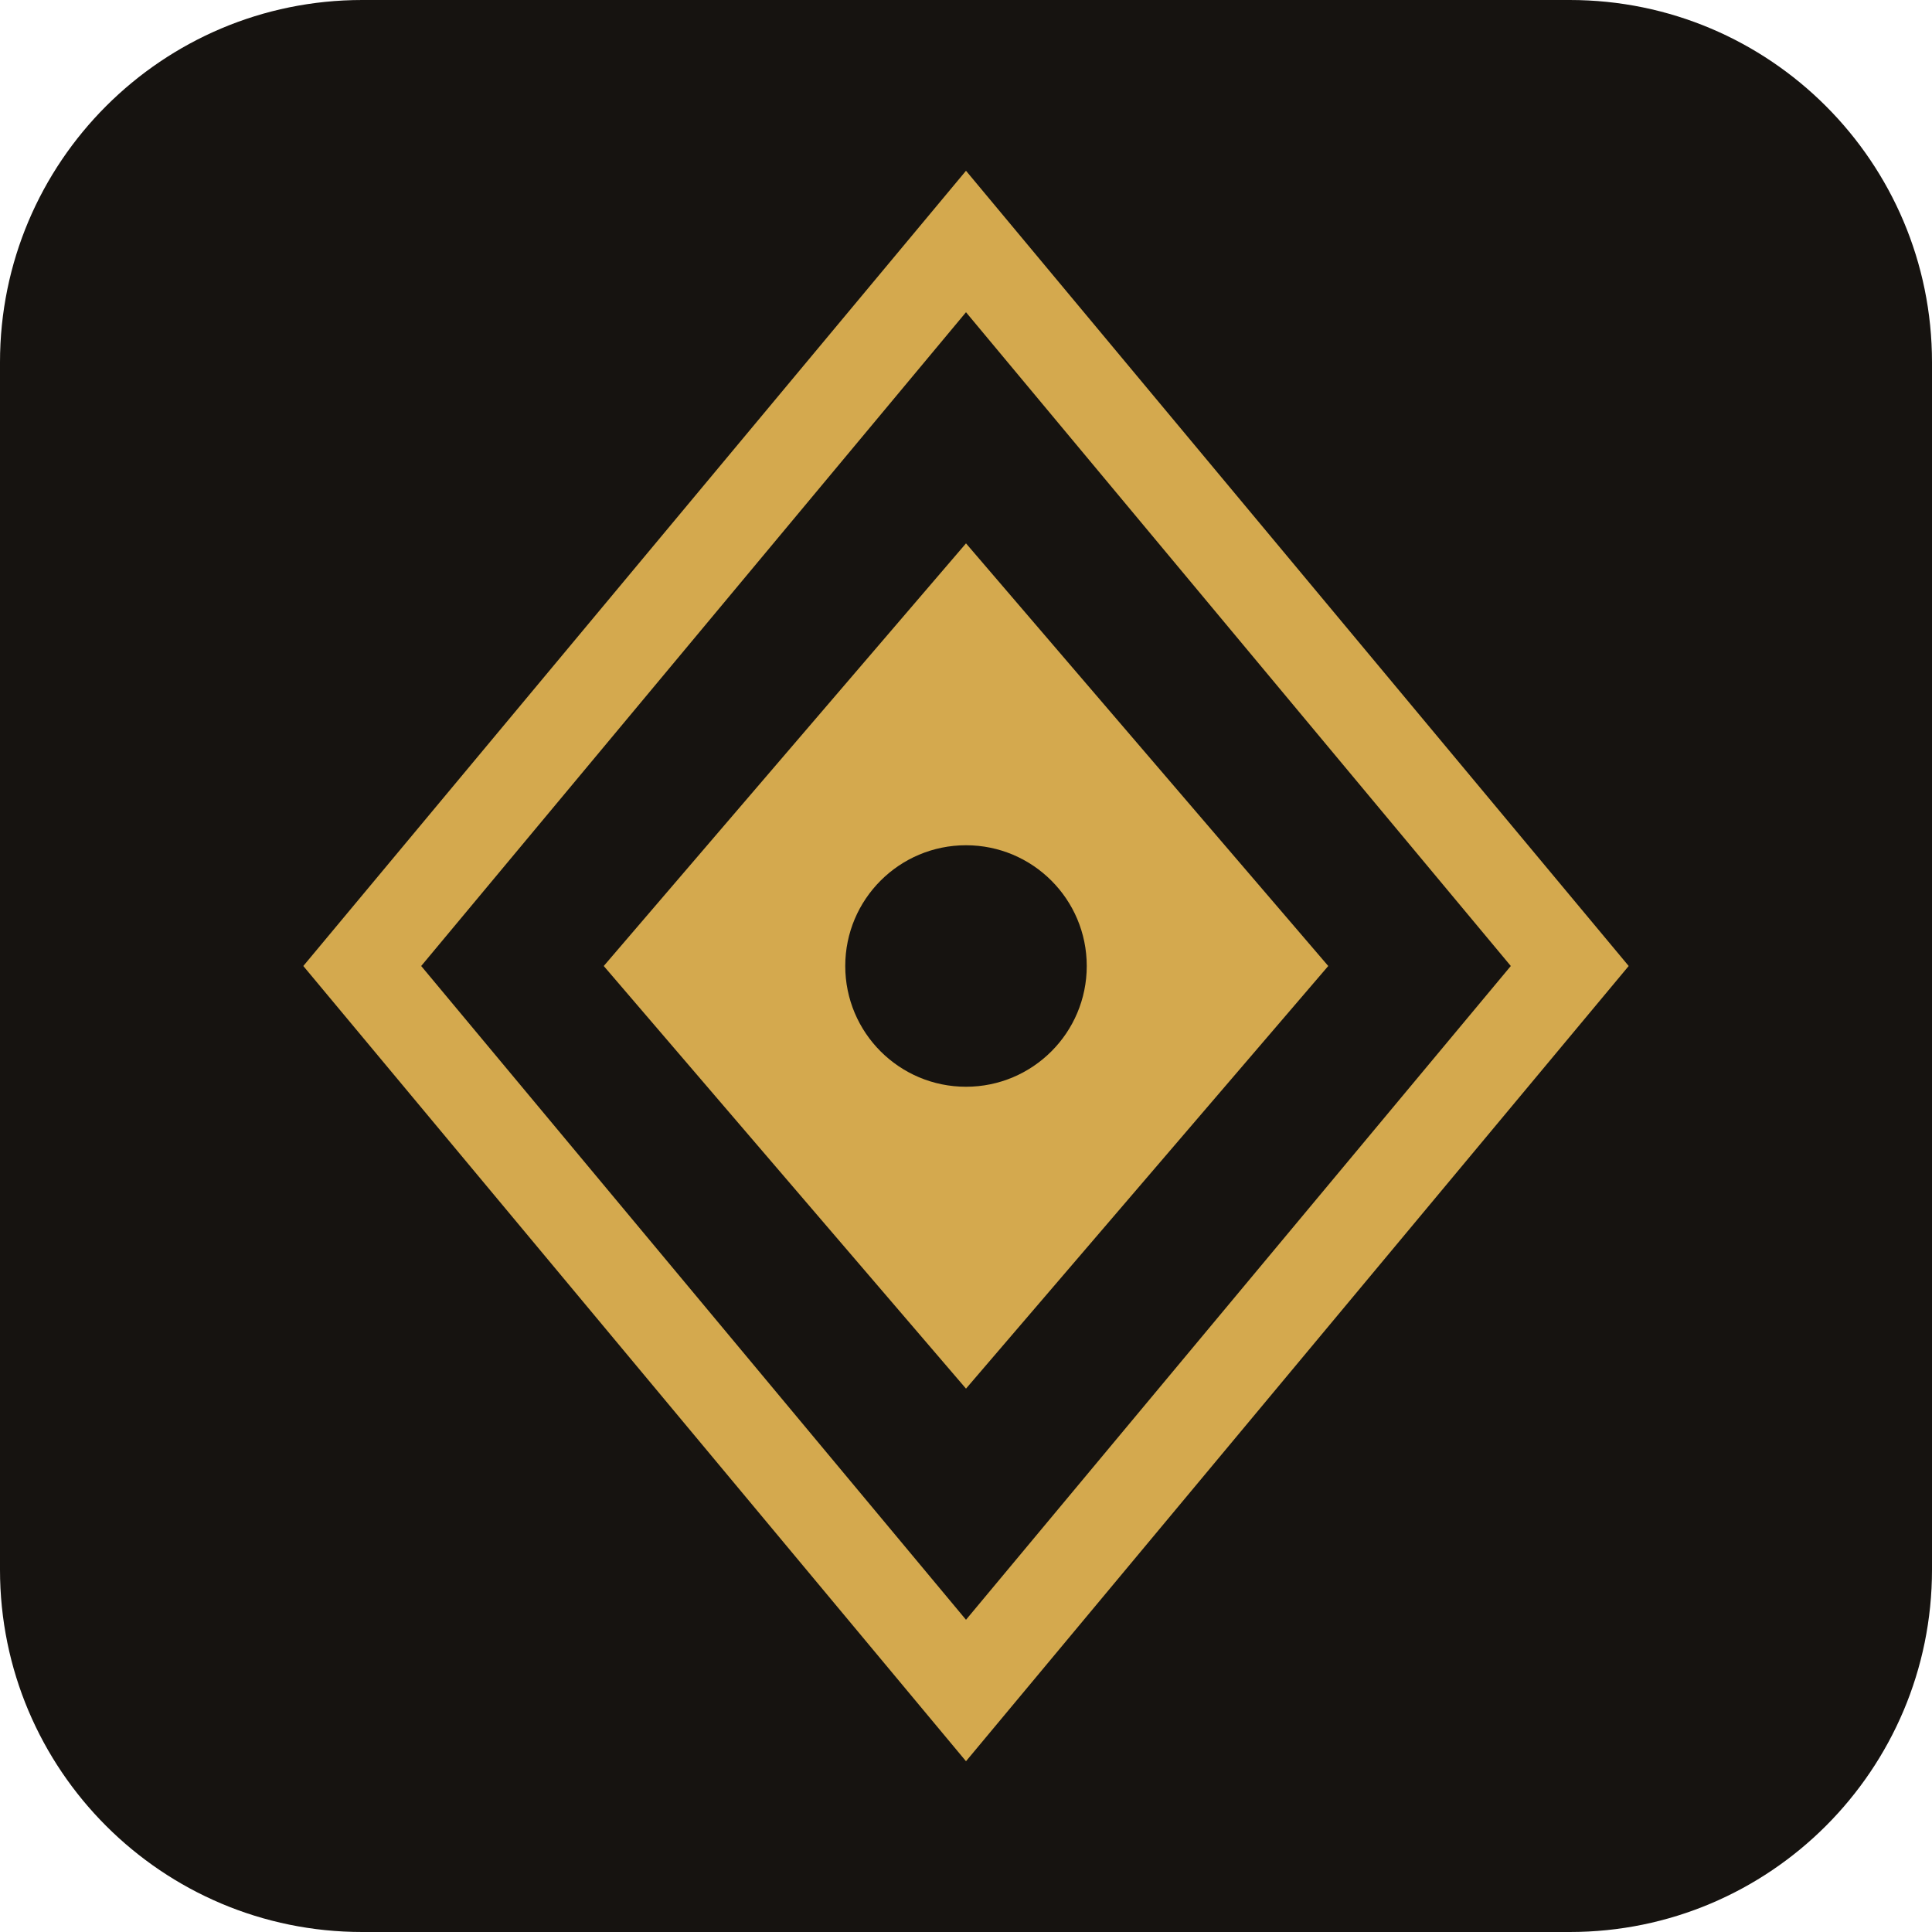
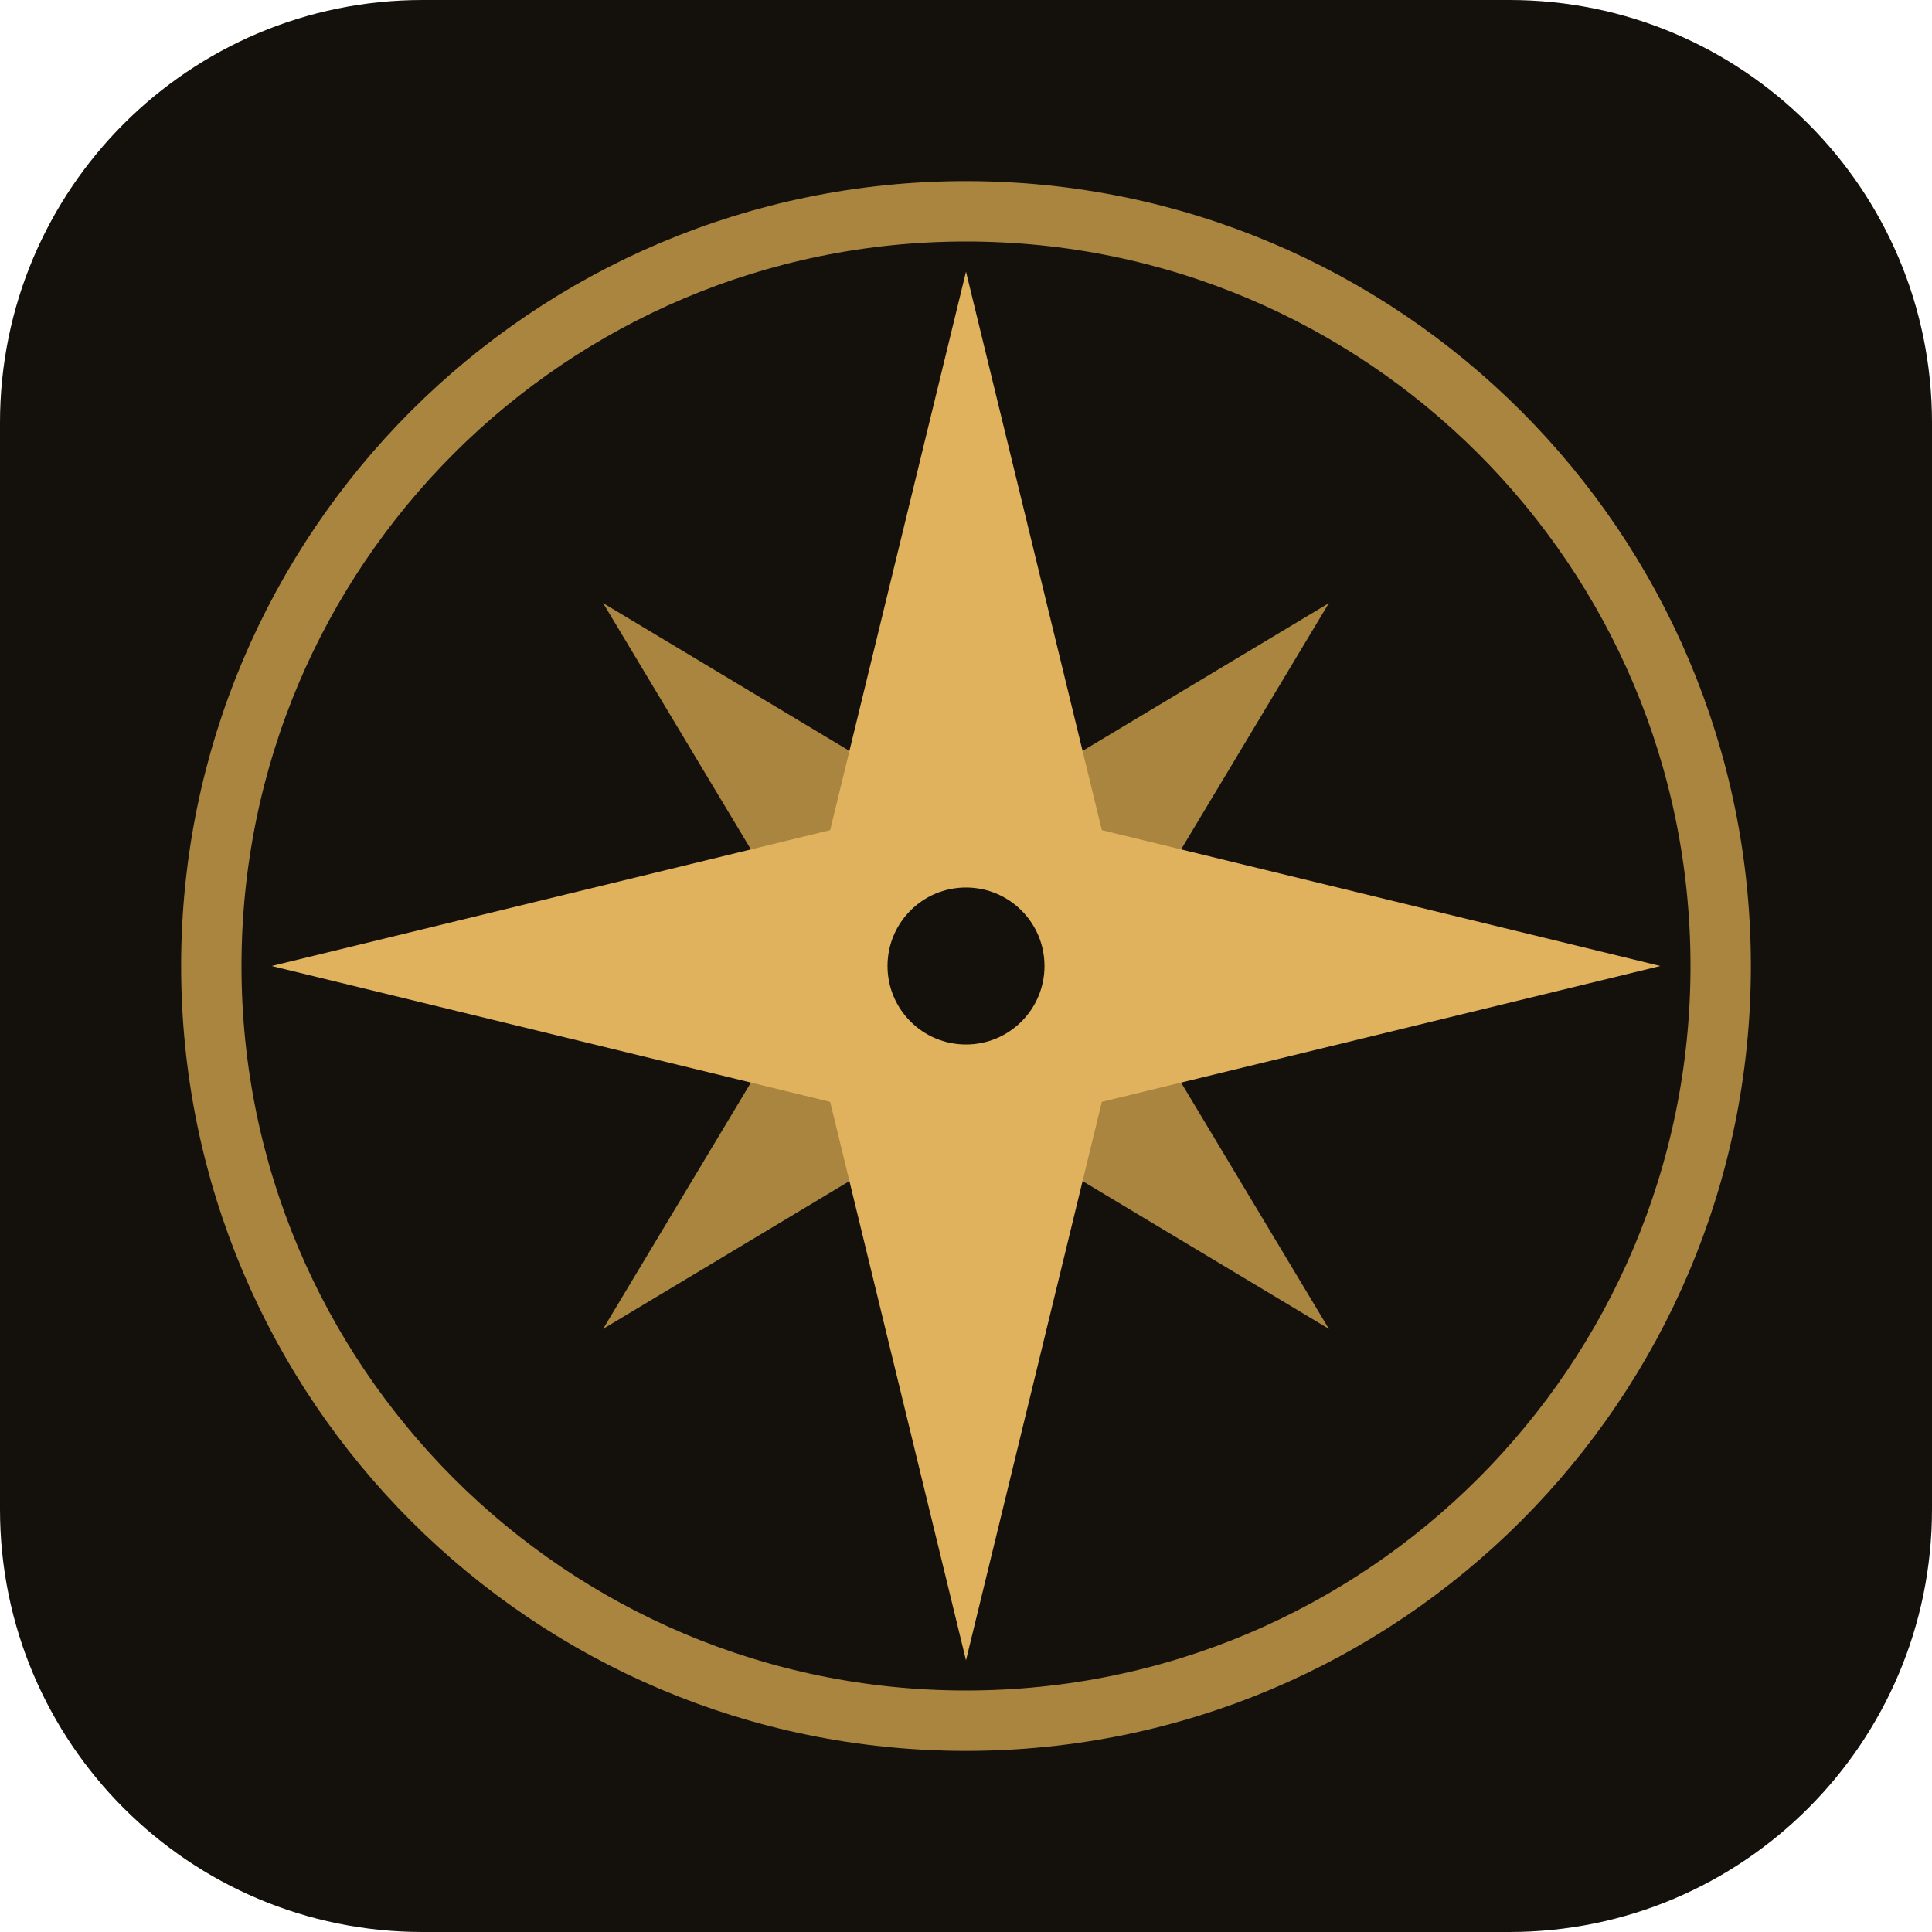
<svg xmlns="http://www.w3.org/2000/svg" viewBox="0 0 64 64">
-   <rect width="64" height="64" rx="12" fill="#161310" />
-   <path d="M32 8 L52 32 L32 56 L12 32 Z" fill="none" stroke="#d4a94e" stroke-width="3" />
-   <path d="M32 18 L44 32 L32 46 L20 32 Z" fill="#d4a94e" />
-   <circle cx="32" cy="32" r="4" fill="#161310" />
+   <rect width="64" height="64" rx="14" fill="#14100b" />
+   <circle cx="32" cy="32" r="25" fill="none" stroke="#a9853f" stroke-width="2" />
+   <path d="M32 15 L35.4 28.6 L49 32 L35.4 35.4 L32 49 L28.6 35.4 L15 32 L28.6 28.6 Z" fill="#a9853f" transform="rotate(45 32 32)" />
+   <path d="M32 9 L36.5 27.5 L55 32 L36.5 36.5 L32 55 L27.5 36.5 L9 32 L27.5 27.5 Z" fill="#e0b25e" />
+   <circle cx="32" cy="32" r="2.6" fill="#14100b" />
</svg>
